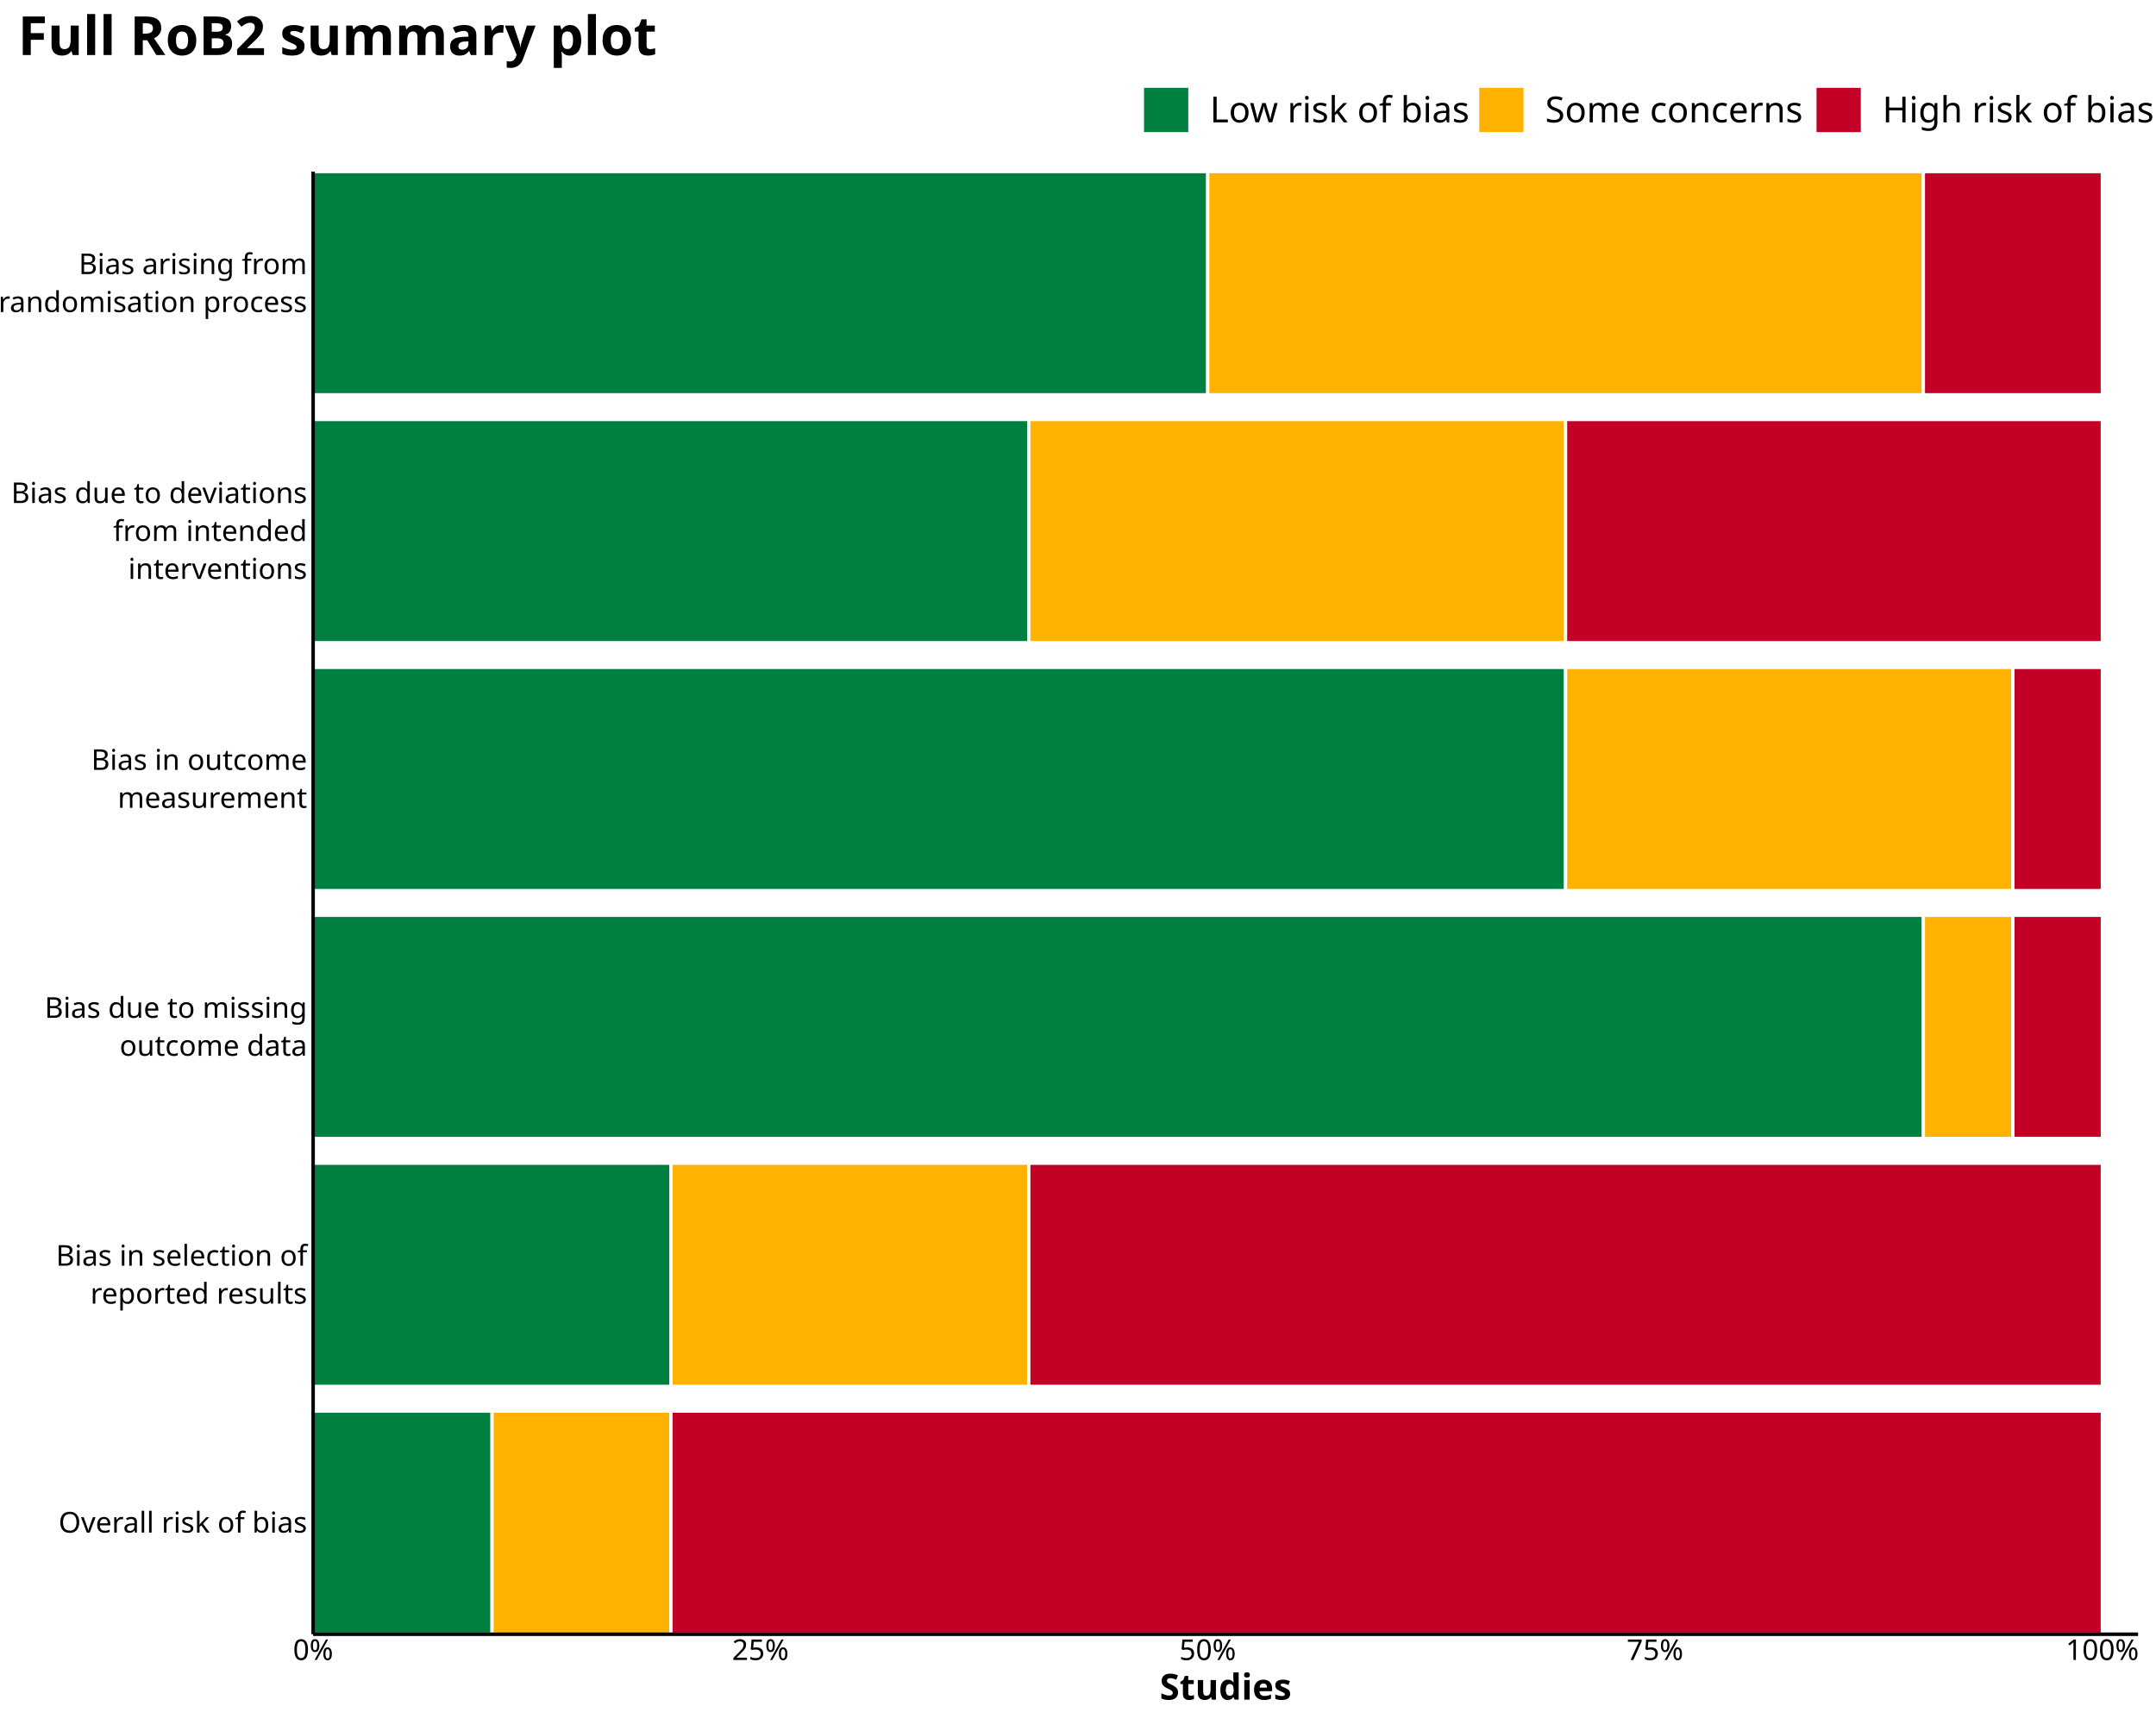
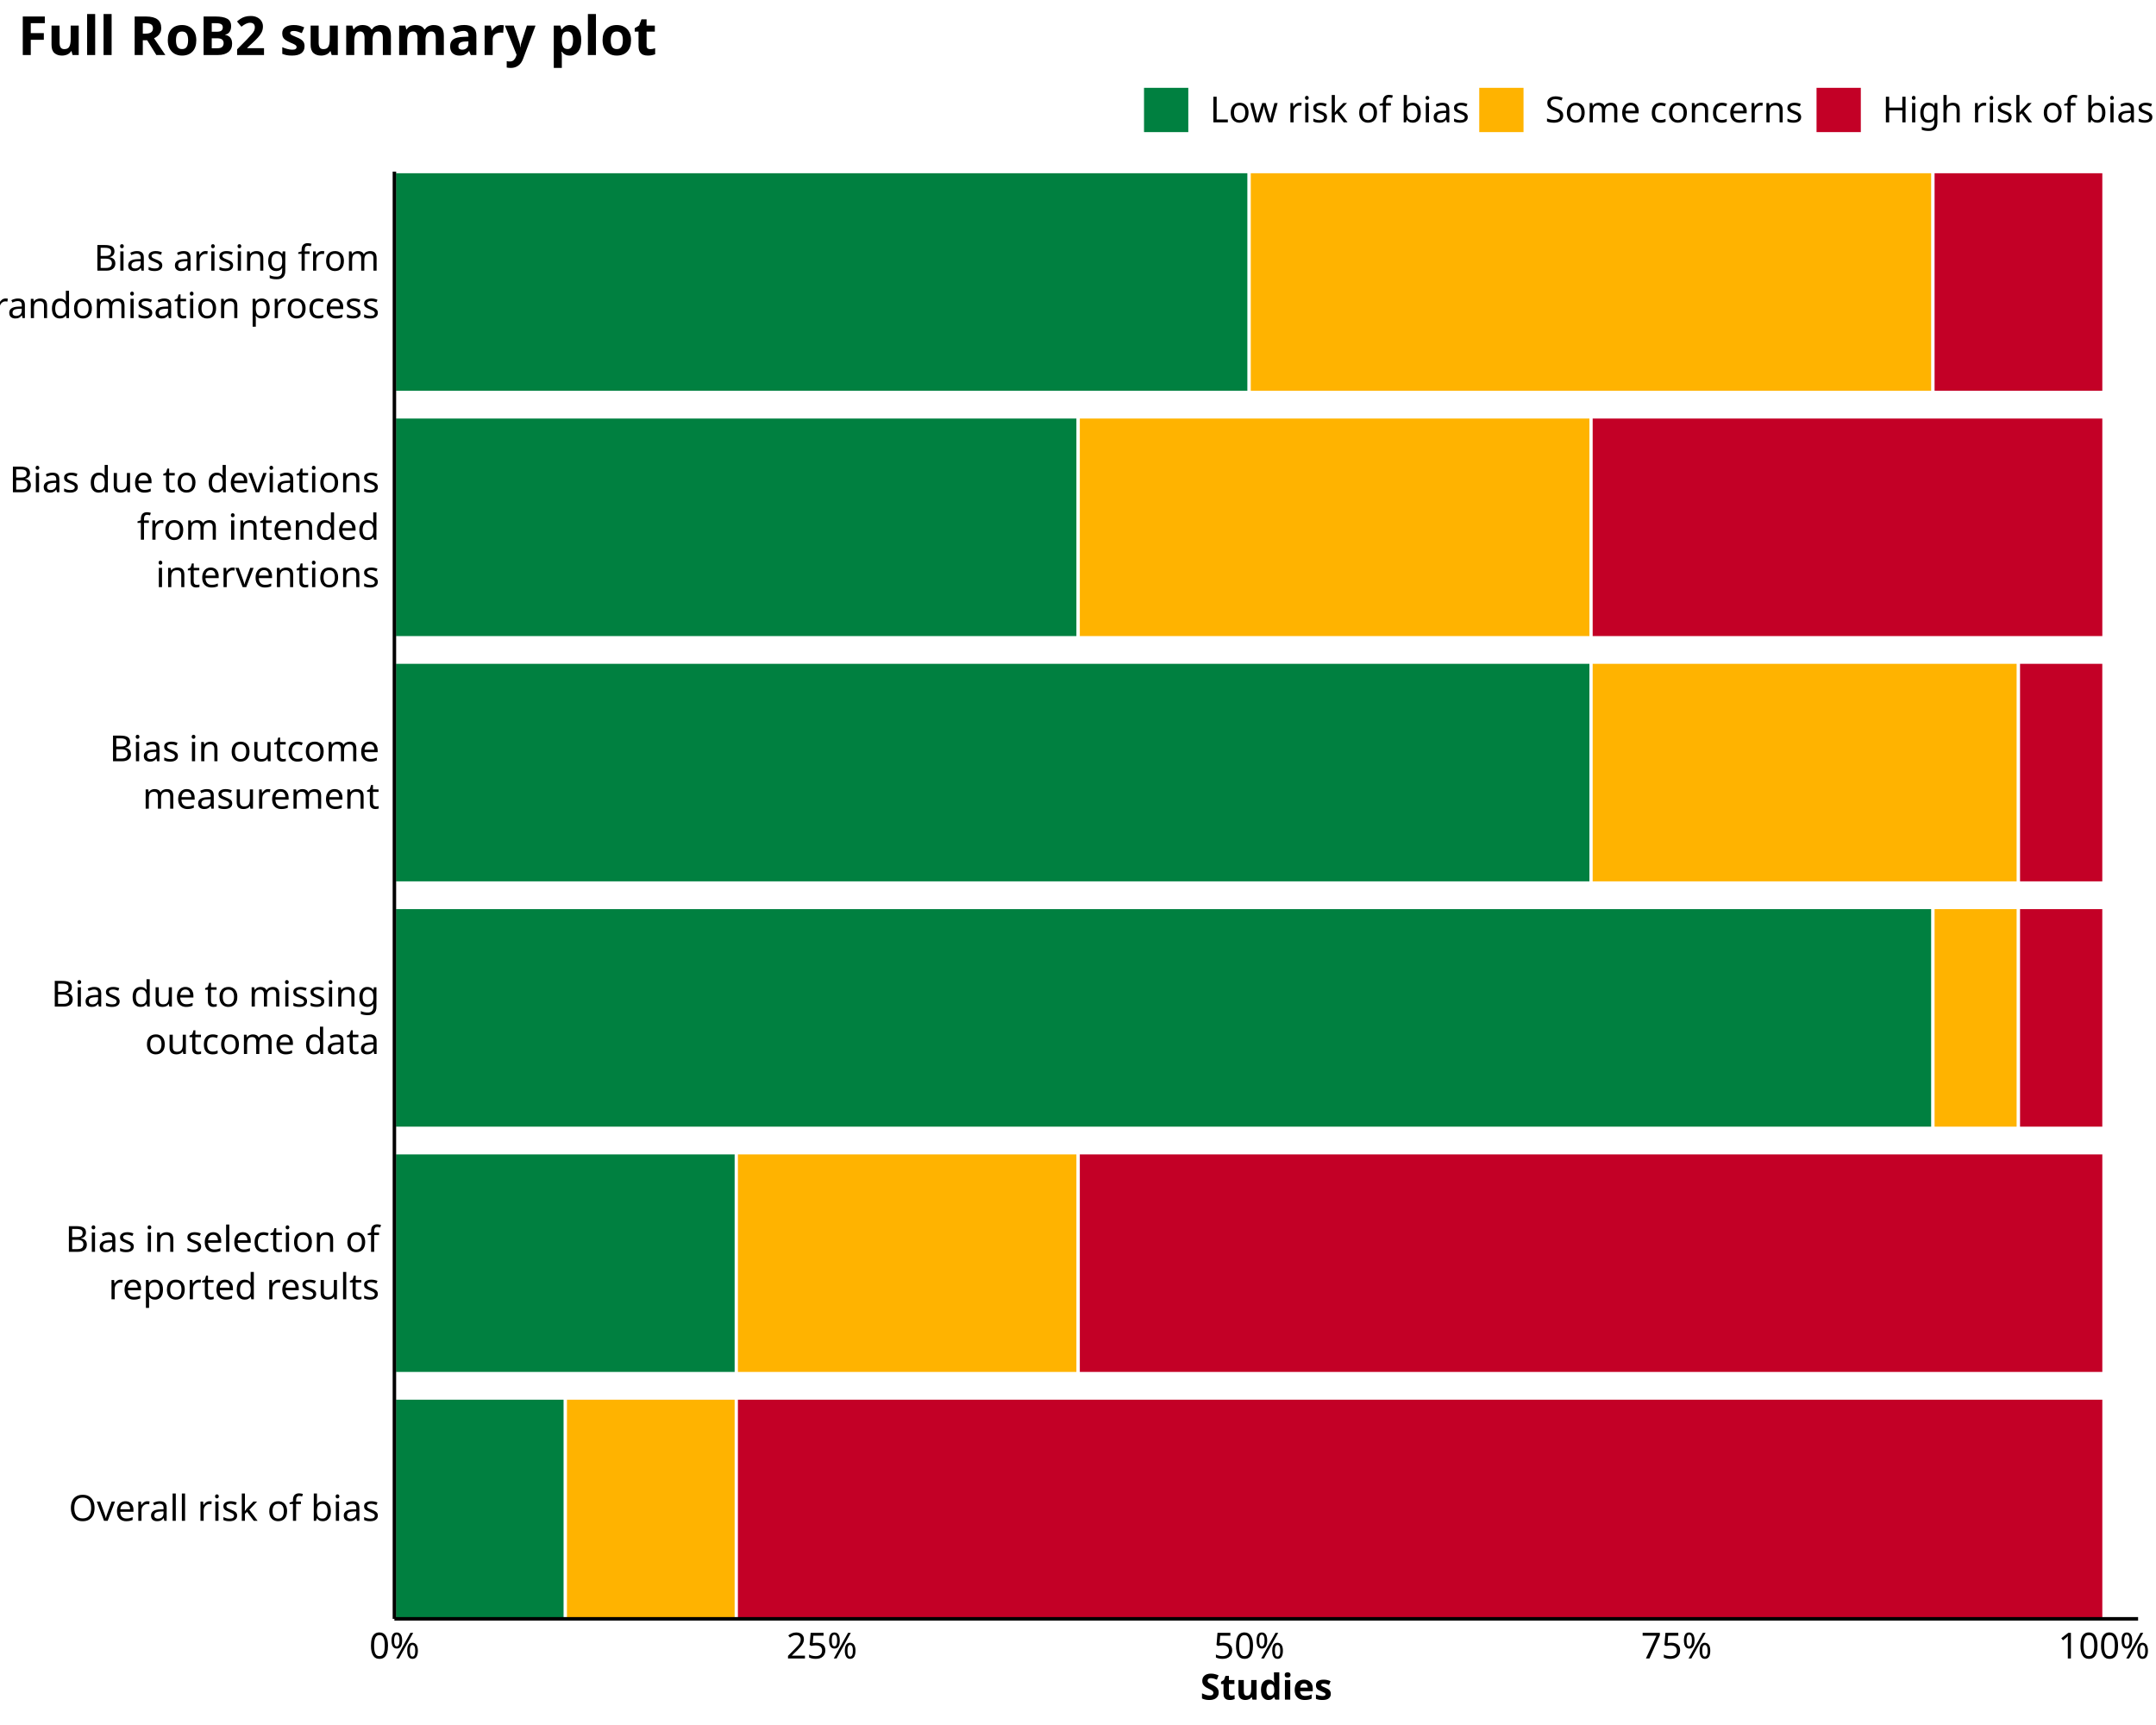
<svg xmlns="http://www.w3.org/2000/svg" class="svglite" data-engine-version="2.0" width="720.00pt" height="576.00pt" viewBox="0 0 720.00 576.00">
  <defs>
    <style type="text/css">
    .svglite line, .svglite polyline, .svglite polygon, .svglite path, .svglite rect, .svglite circle {
      fill: none;
      stroke: #000000;
      stroke-linecap: round;
      stroke-linejoin: round;
      stroke-miterlimit: 10.00;
    }
  </style>
  </defs>
  <rect width="100%" height="100%" style="stroke: none; fill: #FFFFFF;" />
  <defs>
    <clipPath id="cpMC4wMHw3MjAuMDB8MC4wMHw1NzYuMDA=">
      <rect x="0.00" y="0.00" width="720.00" height="576.00" />
    </clipPath>
  </defs>
  <g clip-path="url(#cpMC4wMHw3MjAuMDB8MC4wMHw1NzYuMDA=)">
    <rect x="0.00" y="0.00" width="720.00" height="576.00" style="stroke-width: 1.16; stroke: #FFFFFF; fill: #FFFFFF;" />
-     <rect x="104.57" y="57.31" width="609.45" height="488.38" style="stroke-width: 1.16; stroke: none; fill: #FFFFFF;" />
-     <rect x="104.57" y="471.19" width="59.75" height="74.50" style="stroke-width: 1.07; stroke: #FFFFFF; stroke-linecap: butt; stroke-linejoin: miter; fill: #008040;" />
-     <rect x="164.32" y="471.19" width="59.75" height="74.50" style="stroke-width: 1.07; stroke: #FFFFFF; stroke-linecap: butt; stroke-linejoin: miter; fill: #FFB300;" />
-     <rect x="224.07" y="471.19" width="478.00" height="74.50" style="stroke-width: 1.07; stroke: #FFFFFF; stroke-linecap: butt; stroke-linejoin: miter; fill: #C30026;" />
-     <rect x="104.57" y="57.31" width="298.75" height="74.50" style="stroke-width: 1.07; stroke: #FFFFFF; stroke-linecap: butt; stroke-linejoin: miter; fill: #008040;" />
-     <rect x="403.32" y="57.31" width="239.00" height="74.50" style="stroke-width: 1.07; stroke: #FFFFFF; stroke-linecap: butt; stroke-linejoin: miter; fill: #FFB300;" />
-     <rect x="642.32" y="57.31" width="59.75" height="74.50" style="stroke-width: 1.07; stroke: #FFFFFF; stroke-linecap: butt; stroke-linejoin: miter; fill: #C30026;" />
-     <rect x="104.57" y="140.09" width="239.00" height="74.50" style="stroke-width: 1.07; stroke: #FFFFFF; stroke-linecap: butt; stroke-linejoin: miter; fill: #008040;" />
-     <rect x="343.57" y="140.09" width="179.25" height="74.50" style="stroke-width: 1.07; stroke: #FFFFFF; stroke-linecap: butt; stroke-linejoin: miter; fill: #FFB300;" />
-     <rect x="522.82" y="140.09" width="179.25" height="74.50" style="stroke-width: 1.07; stroke: #FFFFFF; stroke-linecap: butt; stroke-linejoin: miter; fill: #C30026;" />
-     <rect x="104.57" y="305.64" width="537.75" height="74.50" style="stroke-width: 1.07; stroke: #FFFFFF; stroke-linecap: butt; stroke-linejoin: miter; fill: #008040;" />
-     <rect x="642.32" y="305.64" width="29.88" height="74.50" style="stroke-width: 1.07; stroke: #FFFFFF; stroke-linecap: butt; stroke-linejoin: miter; fill: #FFB300;" />
-     <rect x="672.20" y="305.64" width="29.88" height="74.50" style="stroke-width: 1.07; stroke: #FFFFFF; stroke-linecap: butt; stroke-linejoin: miter; fill: #C30026;" />
-     <rect x="104.57" y="222.87" width="418.25" height="74.50" style="stroke-width: 1.07; stroke: #FFFFFF; stroke-linecap: butt; stroke-linejoin: miter; fill: #008040;" />
-     <rect x="522.82" y="222.87" width="149.38" height="74.50" style="stroke-width: 1.07; stroke: #FFFFFF; stroke-linecap: butt; stroke-linejoin: miter; fill: #FFB300;" />
-     <rect x="672.20" y="222.87" width="29.88" height="74.50" style="stroke-width: 1.07; stroke: #FFFFFF; stroke-linecap: butt; stroke-linejoin: miter; fill: #C30026;" />
-     <rect x="104.57" y="388.42" width="119.50" height="74.50" style="stroke-width: 1.07; stroke: #FFFFFF; stroke-linecap: butt; stroke-linejoin: miter; fill: #008040;" />
-     <rect x="224.07" y="388.42" width="119.50" height="74.50" style="stroke-width: 1.07; stroke: #FFFFFF; stroke-linecap: butt; stroke-linejoin: miter; fill: #FFB300;" />
-     <rect x="343.57" y="388.42" width="358.50" height="74.50" style="stroke-width: 1.07; stroke: #FFFFFF; stroke-linecap: butt; stroke-linejoin: miter; fill: #C30026;" />
-     <polyline points="104.57,545.69 104.57,57.31 " style="stroke-width: 1.16; stroke-linecap: butt;" />
-     <text x="102.58" y="511.75" text-anchor="end" style="font-size: 9.60px; font-family: sans;" textLength="78.97px" lengthAdjust="spacingAndGlyphs">Overall risk of bias</text>
-     <text x="102.58" y="422.63" text-anchor="end" style="font-size: 9.60px; font-family: sans;" textLength="80.05px" lengthAdjust="spacingAndGlyphs">Bias in selection of</text>
-     <text x="102.58" y="435.31" text-anchor="end" style="font-size: 9.60px; font-family: sans;" textLength="66.71px" lengthAdjust="spacingAndGlyphs">reported results</text>
-     <text x="102.58" y="339.86" text-anchor="end" style="font-size: 9.60px; font-family: sans;" textLength="83.26px" lengthAdjust="spacingAndGlyphs">Bias due to missing</text>
-     <text x="102.58" y="352.53" text-anchor="end" style="font-size: 9.60px; font-family: sans;" textLength="58.18px" lengthAdjust="spacingAndGlyphs">outcome data</text>
-     <text x="102.58" y="257.08" text-anchor="end" style="font-size: 9.60px; font-family: sans;" textLength="68.31px" lengthAdjust="spacingAndGlyphs">Bias in outcome</text>
-     <text x="102.58" y="269.75" text-anchor="end" style="font-size: 9.60px; font-family: sans;" textLength="58.71px" lengthAdjust="spacingAndGlyphs">measurement</text>
-     <text x="102.58" y="167.97" text-anchor="end" style="font-size: 9.60px; font-family: sans;" textLength="93.94px" lengthAdjust="spacingAndGlyphs">Bias due to deviations</text>
-     <text x="102.58" y="180.64" text-anchor="end" style="font-size: 9.60px; font-family: sans;" textLength="58.71px" lengthAdjust="spacingAndGlyphs">from intended</text>
-     <text x="102.58" y="193.31" text-anchor="end" style="font-size: 9.60px; font-family: sans;" textLength="54.44px" lengthAdjust="spacingAndGlyphs">interventions</text>
-     <text x="102.58" y="91.53" text-anchor="end" style="font-size: 9.60px; font-family: sans;" textLength="71.50px" lengthAdjust="spacingAndGlyphs">Bias arising from</text>
-     <text x="102.58" y="104.20" text-anchor="end" style="font-size: 9.60px; font-family: sans;" textLength="96.60px" lengthAdjust="spacingAndGlyphs">randomisation process</text>
-     <polyline points="104.57,545.69 714.02,545.69 " style="stroke-width: 1.16; stroke-linecap: butt;" />
-     <text x="104.57" y="554.29" text-anchor="middle" style="font-size: 9.60px; font-family: sans;" textLength="13.88px" lengthAdjust="spacingAndGlyphs">0%</text>
-     <text x="253.95" y="554.29" text-anchor="middle" style="font-size: 9.60px; font-family: sans;" textLength="19.22px" lengthAdjust="spacingAndGlyphs">25%</text>
-     <text x="403.32" y="554.29" text-anchor="middle" style="font-size: 9.60px; font-family: sans;" textLength="19.22px" lengthAdjust="spacingAndGlyphs">50%</text>
-     <text x="552.70" y="554.29" text-anchor="middle" style="font-size: 9.60px; font-family: sans;" textLength="19.22px" lengthAdjust="spacingAndGlyphs">75%</text>
-     <text x="702.07" y="554.29" text-anchor="middle" style="font-size: 9.60px; font-family: sans;" textLength="24.55px" lengthAdjust="spacingAndGlyphs">100%</text>
-     <text x="409.30" y="567.53" text-anchor="middle" style="font-size: 12.00px; font-weight: bold; font-family: sans;" textLength="40.03px" lengthAdjust="spacingAndGlyphs">Studies</text>
+     <rect x="131.71" y="57.31" width="582.31" height="483.24" style="stroke-width: 1.16; stroke: none; fill: #FFFFFF;" />
+     <rect x="131.71" y="466.84" width="57.09" height="73.71" style="stroke-width: 1.07; stroke: #FFFFFF; stroke-linecap: butt; stroke-linejoin: miter; fill: #008040;" />
+     <rect x="188.80" y="466.84" width="57.09" height="73.71" style="stroke-width: 1.07; stroke: #FFFFFF; stroke-linecap: butt; stroke-linejoin: miter; fill: #FFB300;" />
+     <rect x="245.89" y="466.84" width="456.72" height="73.71" style="stroke-width: 1.07; stroke: #FFFFFF; stroke-linecap: butt; stroke-linejoin: miter; fill: #C30026;" />
+     <rect x="131.71" y="57.31" width="285.45" height="73.71" style="stroke-width: 1.07; stroke: #FFFFFF; stroke-linecap: butt; stroke-linejoin: miter; fill: #008040;" />
+     <rect x="417.16" y="57.31" width="228.36" height="73.71" style="stroke-width: 1.07; stroke: #FFFFFF; stroke-linecap: butt; stroke-linejoin: miter; fill: #FFB300;" />
+     <rect x="645.52" y="57.31" width="57.09" height="73.71" style="stroke-width: 1.07; stroke: #FFFFFF; stroke-linecap: butt; stroke-linejoin: miter; fill: #C30026;" />
+     <rect x="131.71" y="139.22" width="228.36" height="73.71" style="stroke-width: 1.07; stroke: #FFFFFF; stroke-linecap: butt; stroke-linejoin: miter; fill: #008040;" />
+     <rect x="360.07" y="139.22" width="171.27" height="73.71" style="stroke-width: 1.07; stroke: #FFFFFF; stroke-linecap: butt; stroke-linejoin: miter; fill: #FFB300;" />
+     <rect x="531.34" y="139.22" width="171.27" height="73.71" style="stroke-width: 1.07; stroke: #FFFFFF; stroke-linecap: butt; stroke-linejoin: miter; fill: #C30026;" />
+     <rect x="131.71" y="303.03" width="513.80" height="73.71" style="stroke-width: 1.07; stroke: #FFFFFF; stroke-linecap: butt; stroke-linejoin: miter; fill: #008040;" />
+     <rect x="645.52" y="303.03" width="28.54" height="73.71" style="stroke-width: 1.07; stroke: #FFFFFF; stroke-linecap: butt; stroke-linejoin: miter; fill: #FFB300;" />
+     <rect x="674.06" y="303.03" width="28.54" height="73.71" style="stroke-width: 1.07; stroke: #FFFFFF; stroke-linecap: butt; stroke-linejoin: miter; fill: #C30026;" />
+     <rect x="131.71" y="221.12" width="399.63" height="73.71" style="stroke-width: 1.07; stroke: #FFFFFF; stroke-linecap: butt; stroke-linejoin: miter; fill: #008040;" />
+     <rect x="531.34" y="221.12" width="142.72" height="73.71" style="stroke-width: 1.07; stroke: #FFFFFF; stroke-linecap: butt; stroke-linejoin: miter; fill: #FFB300;" />
+     <rect x="674.06" y="221.12" width="28.54" height="73.71" style="stroke-width: 1.07; stroke: #FFFFFF; stroke-linecap: butt; stroke-linejoin: miter; fill: #C30026;" />
+     <rect x="131.71" y="384.93" width="114.18" height="73.71" style="stroke-width: 1.07; stroke: #FFFFFF; stroke-linecap: butt; stroke-linejoin: miter; fill: #008040;" />
+     <rect x="245.89" y="384.93" width="114.18" height="73.71" style="stroke-width: 1.07; stroke: #FFFFFF; stroke-linecap: butt; stroke-linejoin: miter; fill: #FFB300;" />
+     <rect x="360.07" y="384.93" width="342.54" height="73.71" style="stroke-width: 1.07; stroke: #FFFFFF; stroke-linecap: butt; stroke-linejoin: miter; fill: #C30026;" />
+     <polyline points="131.71,540.55 131.71,57.31 " style="stroke-width: 1.16; stroke-linecap: butt;" />
+     <text x="126.73" y="507.83" text-anchor="end" style="font-size: 12.00px; font-family: sans;" textLength="98.71px" lengthAdjust="spacingAndGlyphs">Overall risk of bias</text>
+     <text x="126.73" y="418.00" text-anchor="end" style="font-size: 12.00px; font-family: sans;" textLength="100.07px" lengthAdjust="spacingAndGlyphs">Bias in selection of</text>
+     <text x="126.73" y="433.84" text-anchor="end" style="font-size: 12.00px; font-family: sans;" textLength="83.38px" lengthAdjust="spacingAndGlyphs">reported results</text>
+     <text x="126.73" y="336.10" text-anchor="end" style="font-size: 12.00px; font-family: sans;" textLength="104.07px" lengthAdjust="spacingAndGlyphs">Bias due to missing</text>
+     <text x="126.73" y="351.94" text-anchor="end" style="font-size: 12.00px; font-family: sans;" textLength="72.73px" lengthAdjust="spacingAndGlyphs">outcome data</text>
+     <text x="126.73" y="254.19" text-anchor="end" style="font-size: 12.00px; font-family: sans;" textLength="85.39px" lengthAdjust="spacingAndGlyphs">Bias in outcome</text>
+     <text x="126.73" y="270.03" text-anchor="end" style="font-size: 12.00px; font-family: sans;" textLength="73.38px" lengthAdjust="spacingAndGlyphs">measurement</text>
+     <text x="126.73" y="164.37" text-anchor="end" style="font-size: 12.00px; font-family: sans;" textLength="117.42px" lengthAdjust="spacingAndGlyphs">Bias due to deviations</text>
+     <text x="126.73" y="180.21" text-anchor="end" style="font-size: 12.00px; font-family: sans;" textLength="73.38px" lengthAdjust="spacingAndGlyphs">from intended</text>
+     <text x="126.73" y="196.05" text-anchor="end" style="font-size: 12.00px; font-family: sans;" textLength="68.05px" lengthAdjust="spacingAndGlyphs">interventions</text>
+     <text x="126.73" y="90.38" text-anchor="end" style="font-size: 12.00px; font-family: sans;" textLength="89.37px" lengthAdjust="spacingAndGlyphs">Bias arising from</text>
+     <text x="126.73" y="106.22" text-anchor="end" style="font-size: 12.00px; font-family: sans;" textLength="120.75px" lengthAdjust="spacingAndGlyphs">randomisation process</text>
+     <polyline points="131.71,540.55 714.02,540.55 " style="stroke-width: 1.16; stroke-linecap: butt;" />
+     <text x="131.71" y="553.79" text-anchor="middle" style="font-size: 12.00px; font-family: sans;" textLength="17.34px" lengthAdjust="spacingAndGlyphs">0%</text>
+     <text x="274.43" y="553.79" text-anchor="middle" style="font-size: 12.00px; font-family: sans;" textLength="24.02px" lengthAdjust="spacingAndGlyphs">25%</text>
+     <text x="417.16" y="553.79" text-anchor="middle" style="font-size: 12.00px; font-family: sans;" textLength="24.02px" lengthAdjust="spacingAndGlyphs">50%</text>
+     <text x="559.88" y="553.79" text-anchor="middle" style="font-size: 12.00px; font-family: sans;" textLength="24.02px" lengthAdjust="spacingAndGlyphs">75%</text>
+     <text x="702.60" y="553.79" text-anchor="middle" style="font-size: 12.00px; font-family: sans;" textLength="30.69px" lengthAdjust="spacingAndGlyphs">100%</text>
+     <text x="422.87" y="567.53" text-anchor="middle" style="font-size: 12.00px; font-weight: bold; font-family: sans;" textLength="40.03px" lengthAdjust="spacingAndGlyphs">Studies</text>
    <rect x="380.81" y="28.08" width="17.28" height="17.28" style="stroke-width: 1.16; stroke: none; fill: #FFFFFF;" />
    <rect x="381.51" y="28.79" width="15.86" height="15.86" style="stroke-width: 1.07; stroke: #FFFFFF; stroke-linecap: butt; stroke-linejoin: miter; fill: #008040;" />
    <rect x="492.75" y="28.08" width="17.28" height="17.28" style="stroke-width: 1.16; stroke: none; fill: #FFFFFF;" />
    <rect x="493.46" y="28.79" width="15.86" height="15.86" style="stroke-width: 1.07; stroke: #FFFFFF; stroke-linecap: butt; stroke-linejoin: miter; fill: #FFB300;" />
    <rect x="605.39" y="28.08" width="17.28" height="17.28" style="stroke-width: 1.16; stroke: none; fill: #FFFFFF;" />
    <rect x="606.10" y="28.79" width="15.86" height="15.86" style="stroke-width: 1.07; stroke: #FFFFFF; stroke-linecap: butt; stroke-linejoin: miter; fill: #C30026;" />
    <text x="404.06" y="40.85" style="font-size: 12.00px; font-family: sans;" textLength="82.71px" lengthAdjust="spacingAndGlyphs">Low risk of bias</text>
    <text x="516.01" y="40.85" style="font-size: 12.00px; font-family: sans;" textLength="83.40px" lengthAdjust="spacingAndGlyphs">Some concerns</text>
    <text x="628.64" y="40.85" style="font-size: 12.00px; font-family: sans;" textLength="85.38px" lengthAdjust="spacingAndGlyphs">High risk of bias</text>
    <text x="5.98" y="18.37" style="font-size: 18.00px; font-weight: bold; font-family: sans;" textLength="192.09px" lengthAdjust="spacingAndGlyphs">Full RoB2 summary plot</text>
  </g>
</svg>
